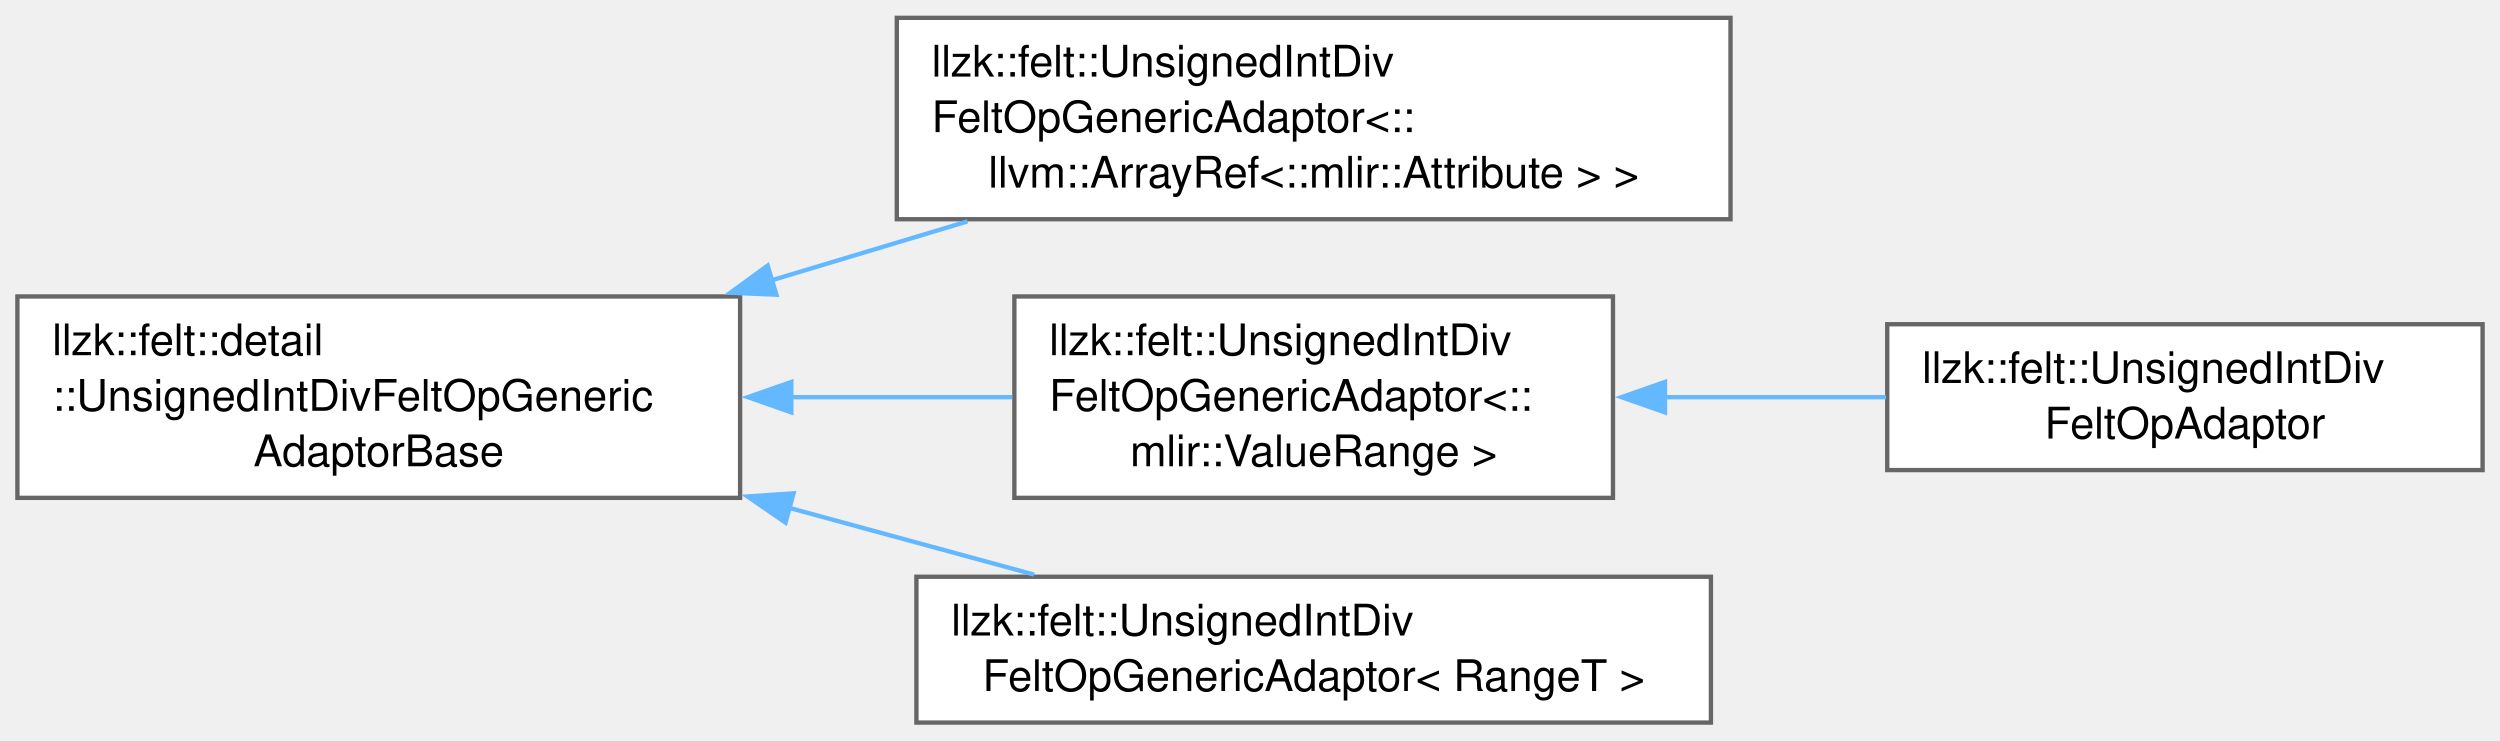
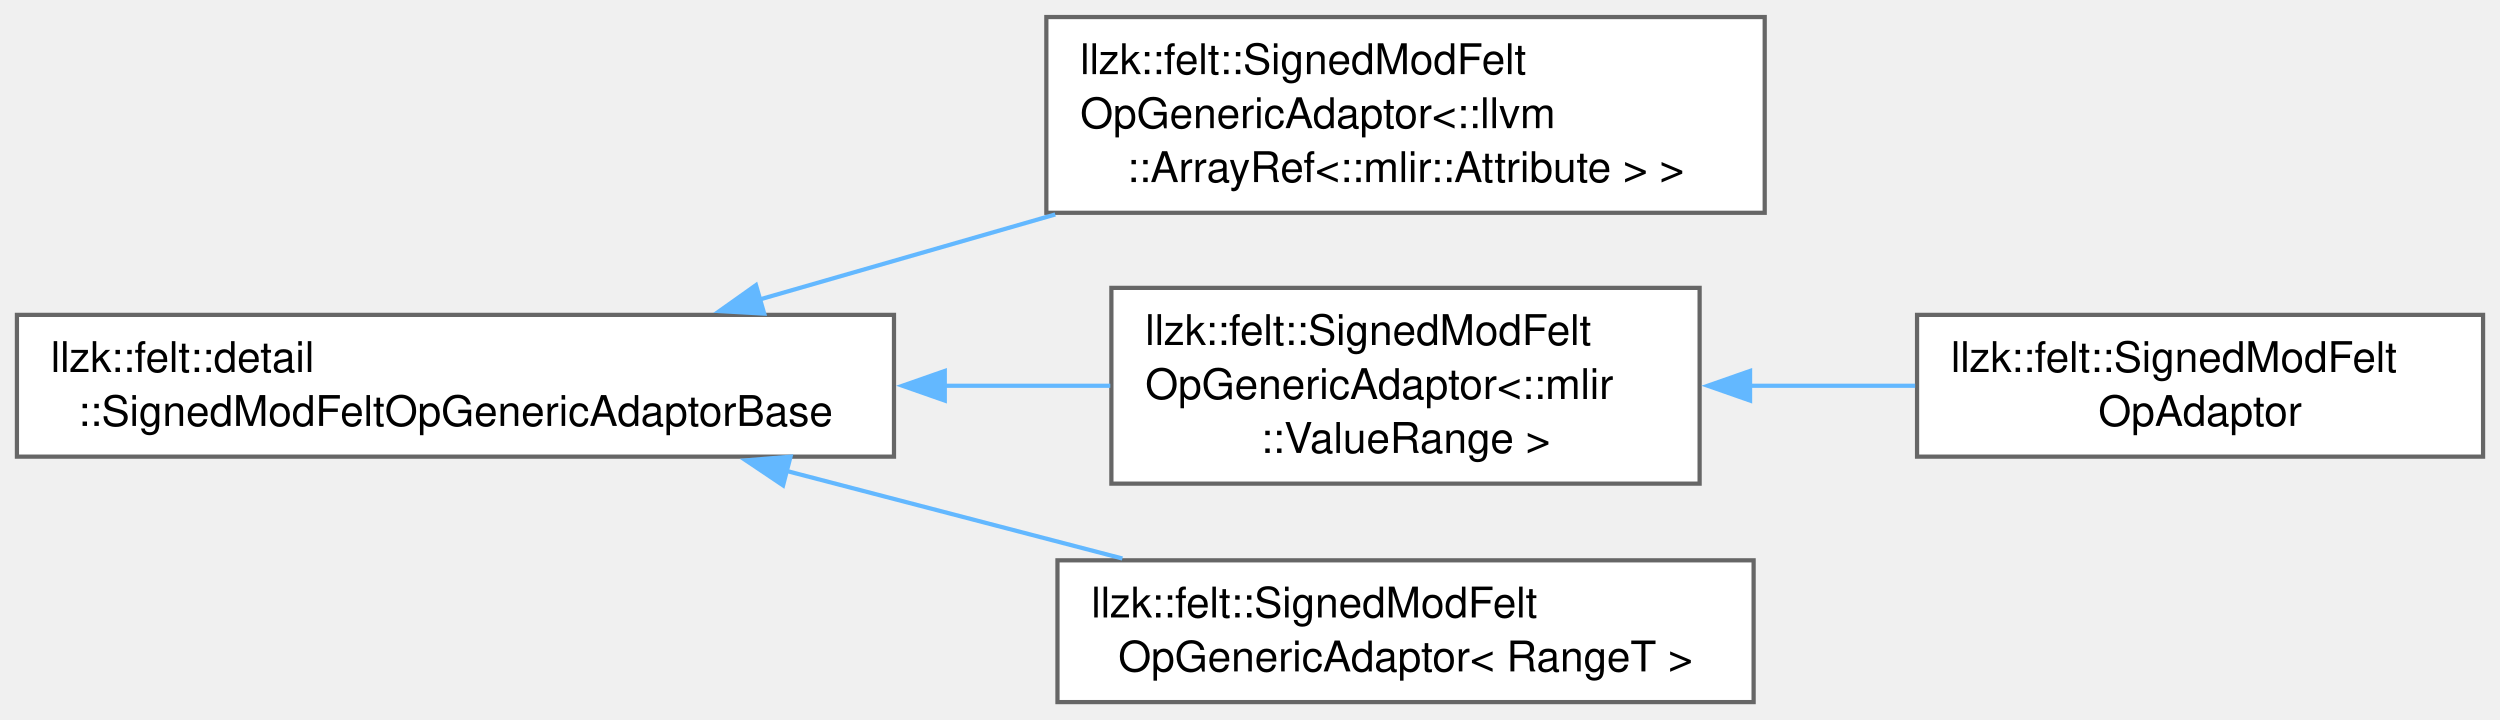
- <svg xmlns="http://www.w3.org/2000/svg" xmlns:xlink="http://www.w3.org/1999/xlink" width="574pt" height="170pt" viewBox="0.00 0.00 574.25 169.88">
+ <svg xmlns="http://www.w3.org/2000/svg" xmlns:xlink="http://www.w3.org/1999/xlink" width="591pt" height="170pt" viewBox="0.00 0.00 590.75 169.88">
  <g id="graph0" class="graph" transform="scale(1 1) rotate(0) translate(4 165.88)">
    <g id="Node000000" class="node">
      <g id="a_Node000000">
-         <a xlink:href="classllzk_1_1felt_1_1detail_1_1UnsignedIntDivFeltOpGenericAdaptorBase.html" target="_top" xlink:title=" ">
-           <polygon fill="white" stroke="#666666" points="166,-97.88 0,-97.88 0,-51.62 166,-51.62 166,-97.88" />
-           <text text-anchor="start" x="8" y="-84.38" font-family="Helvetica,sans-Serif" font-size="10.00">llzk::felt::detail</text>
-           <text text-anchor="start" x="8" y="-71.62" font-family="Helvetica,sans-Serif" font-size="10.00">::UnsignedIntDivFeltOpGeneric</text>
-           <text text-anchor="middle" x="83" y="-58.88" font-family="Helvetica,sans-Serif" font-size="10.00">AdaptorBase</text>
+         <a xlink:href="classllzk_1_1felt_1_1detail_1_1SignedModFeltOpGenericAdaptorBase.html" target="_top" xlink:title=" ">
+           <polygon fill="white" stroke="#666666" points="207.25,-91.5 0,-91.5 0,-58 207.25,-58 207.25,-91.5" />
+           <text text-anchor="start" x="8" y="-78" font-family="Helvetica,sans-Serif" font-size="10.00">llzk::felt::detail</text>
+           <text text-anchor="middle" x="103.62" y="-65.25" font-family="Helvetica,sans-Serif" font-size="10.00">::SignedModFeltOpGenericAdaptorBase</text>
        </a>
      </g>
    </g>
    <g id="Node000001" class="node">
      <g id="a_Node000001">
-         <a xlink:href="classllzk_1_1felt_1_1UnsignedIntDivFeltOpGenericAdaptor.html" target="_top" xlink:title=" ">
-           <polygon fill="white" stroke="#666666" points="393.5,-161.88 202,-161.88 202,-115.62 393.5,-115.62 393.5,-161.88" />
-           <text text-anchor="start" x="210" y="-148.38" font-family="Helvetica,sans-Serif" font-size="10.00">llzk::felt::UnsignedIntDiv</text>
-           <text text-anchor="start" x="210" y="-135.62" font-family="Helvetica,sans-Serif" font-size="10.00">FeltOpGenericAdaptor&lt;::</text>
-           <text text-anchor="middle" x="297.75" y="-122.88" font-family="Helvetica,sans-Serif" font-size="10.00">llvm::ArrayRef&lt;::mlir::Attribute &gt; &gt;</text>
+         <a xlink:href="classllzk_1_1felt_1_1SignedModFeltOpGenericAdaptor.html" target="_top" xlink:title=" ">
+           <polygon fill="white" stroke="#666666" points="413,-161.88 243.25,-161.88 243.25,-115.62 413,-115.62 413,-161.88" />
+           <text text-anchor="start" x="251.25" y="-148.38" font-family="Helvetica,sans-Serif" font-size="10.00">llzk::felt::SignedModFelt</text>
+           <text text-anchor="start" x="251.25" y="-135.62" font-family="Helvetica,sans-Serif" font-size="10.00">OpGenericAdaptor&lt;::llvm</text>
+           <text text-anchor="middle" x="328.12" y="-122.88" font-family="Helvetica,sans-Serif" font-size="10.00">::ArrayRef&lt;::mlir::Attribute &gt; &gt;</text>
        </a>
      </g>
    </g>
-     <g id="edge237_Node000000_Node000001" class="edge">
-       <g id="a_edge237_Node000000_Node000001">
+     <g id="edge229_Node000000_Node000001" class="edge">
+       <g id="a_edge229_Node000000_Node000001">
        <a xlink:title=" ">
-           <path fill="none" stroke="#63b8ff" d="M173.12,-101.56C188.11,-106.07 203.56,-110.72 218.25,-115.13" />
-           <polygon fill="#63b8ff" stroke="#63b8ff" points="174.35,-98.27 163.76,-98.74 172.33,-104.98 174.35,-98.27" />
+           <path fill="none" stroke="#63b8ff" d="M175.57,-95.16C197.78,-101.54 222.47,-108.65 245.36,-115.23" />
+           <polygon fill="#63b8ff" stroke="#63b8ff" points="176.58,-91.8 166,-92.4 174.64,-98.53 176.58,-91.8" />
        </a>
      </g>
    </g>
    <g id="Node000002" class="node">
      <g id="a_Node000002">
-         <a xlink:href="classllzk_1_1felt_1_1UnsignedIntDivFeltOpGenericAdaptor.html" target="_top" xlink:title=" ">
-           <polygon fill="white" stroke="#666666" points="366.5,-97.88 229,-97.88 229,-51.62 366.5,-51.62 366.5,-97.88" />
-           <text text-anchor="start" x="237" y="-84.38" font-family="Helvetica,sans-Serif" font-size="10.00">llzk::felt::UnsignedIntDiv</text>
-           <text text-anchor="start" x="237" y="-71.62" font-family="Helvetica,sans-Serif" font-size="10.00">FeltOpGenericAdaptor&lt;::</text>
-           <text text-anchor="middle" x="297.75" y="-58.88" font-family="Helvetica,sans-Serif" font-size="10.00">mlir::ValueRange &gt;</text>
+         <a xlink:href="classllzk_1_1felt_1_1SignedModFeltOpGenericAdaptor.html" target="_top" xlink:title=" ">
+           <polygon fill="white" stroke="#666666" points="397.62,-97.88 258.62,-97.88 258.62,-51.62 397.62,-51.62 397.62,-97.88" />
+           <text text-anchor="start" x="266.62" y="-84.38" font-family="Helvetica,sans-Serif" font-size="10.00">llzk::felt::SignedModFelt</text>
+           <text text-anchor="start" x="266.62" y="-71.62" font-family="Helvetica,sans-Serif" font-size="10.00">OpGenericAdaptor&lt;::mlir</text>
+           <text text-anchor="middle" x="328.12" y="-58.88" font-family="Helvetica,sans-Serif" font-size="10.00">::ValueRange &gt;</text>
        </a>
      </g>
    </g>
-     <g id="edge238_Node000000_Node000002" class="edge">
-       <g id="a_edge238_Node000000_Node000002">
+     <g id="edge230_Node000000_Node000002" class="edge">
+       <g id="a_edge230_Node000000_Node000002">
        <a xlink:title=" ">
-           <path fill="none" stroke="#63b8ff" d="M177.45,-74.75C194.62,-74.75 212.25,-74.75 228.5,-74.75" />
-           <polygon fill="#63b8ff" stroke="#63b8ff" points="177.77,-71.25 167.77,-74.75 177.77,-78.25 177.77,-71.25" />
+           <path fill="none" stroke="#63b8ff" d="M219.02,-74.75C232.46,-74.75 245.83,-74.75 258.36,-74.75" />
+           <polygon fill="#63b8ff" stroke="#63b8ff" points="219.25,-71.25 209.25,-74.75 219.25,-78.25 219.25,-71.25" />
        </a>
      </g>
    </g>
    <g id="Node000004" class="node">
      <g id="a_Node000004">
-         <a xlink:href="classllzk_1_1felt_1_1UnsignedIntDivFeltOpGenericAdaptor.html" target="_top" xlink:title=" ">
-           <polygon fill="white" stroke="#666666" points="389,-33.5 206.5,-33.5 206.5,0 389,0 389,-33.5" />
-           <text text-anchor="start" x="214.5" y="-20" font-family="Helvetica,sans-Serif" font-size="10.00">llzk::felt::UnsignedIntDiv</text>
-           <text text-anchor="middle" x="297.75" y="-7.25" font-family="Helvetica,sans-Serif" font-size="10.00">FeltOpGenericAdaptor&lt; RangeT &gt;</text>
+         <a xlink:href="classllzk_1_1felt_1_1SignedModFeltOpGenericAdaptor.html" target="_top" xlink:title=" ">
+           <polygon fill="white" stroke="#666666" points="410.38,-33.5 245.88,-33.5 245.88,0 410.38,0 410.38,-33.5" />
+           <text text-anchor="start" x="253.88" y="-20" font-family="Helvetica,sans-Serif" font-size="10.00">llzk::felt::SignedModFelt</text>
+           <text text-anchor="middle" x="328.12" y="-7.25" font-family="Helvetica,sans-Serif" font-size="10.00">OpGenericAdaptor&lt; RangeT &gt;</text>
        </a>
      </g>
    </g>
-     <g id="edge240_Node000000_Node000004" class="edge">
-       <g id="a_edge240_Node000000_Node000004">
+     <g id="edge232_Node000000_Node000004" class="edge">
+       <g id="a_edge232_Node000000_Node000004">
        <a xlink:title=" ">
-           <path fill="none" stroke="#63b8ff" d="M177.35,-49.3C196.33,-44.13 215.88,-38.8 233.52,-33.99" />
-           <polygon fill="#63b8ff" stroke="#63b8ff" points="176.44,-45.92 167.71,-51.93 178.28,-52.67 176.44,-45.92" />
+           <path fill="none" stroke="#63b8ff" d="M181.7,-54.66C207.61,-47.91 236.25,-40.44 261.22,-33.93" />
+           <polygon fill="#63b8ff" stroke="#63b8ff" points="181.04,-51.21 172.24,-57.12 182.8,-57.99 181.04,-51.21" />
        </a>
      </g>
    </g>
    <g id="Node000003" class="node">
      <g id="a_Node000003">
-         <a xlink:href="classllzk_1_1felt_1_1UnsignedIntDivFeltOpAdaptor.html" target="_top" xlink:title=" ">
-           <polygon fill="white" stroke="#666666" points="566.25,-91.5 429.5,-91.5 429.5,-58 566.25,-58 566.25,-91.5" />
-           <text text-anchor="start" x="437.5" y="-78" font-family="Helvetica,sans-Serif" font-size="10.00">llzk::felt::UnsignedIntDiv</text>
-           <text text-anchor="middle" x="497.88" y="-65.25" font-family="Helvetica,sans-Serif" font-size="10.00">FeltOpAdaptor</text>
+         <a xlink:href="classllzk_1_1felt_1_1SignedModFeltOpAdaptor.html" target="_top" xlink:title=" ">
+           <polygon fill="white" stroke="#666666" points="582.75,-91.5 449,-91.5 449,-58 582.75,-58 582.75,-91.5" />
+           <text text-anchor="start" x="457" y="-78" font-family="Helvetica,sans-Serif" font-size="10.00">llzk::felt::SignedModFelt</text>
+           <text text-anchor="middle" x="515.88" y="-65.25" font-family="Helvetica,sans-Serif" font-size="10.00">OpAdaptor</text>
        </a>
      </g>
    </g>
-     <g id="edge239_Node000002_Node000003" class="edge">
-       <g id="a_edge239_Node000002_Node000003">
+     <g id="edge231_Node000002_Node000003" class="edge">
+       <g id="a_edge231_Node000002_Node000003">
        <a xlink:title=" ">
-           <path fill="none" stroke="#63b8ff" d="M378.44,-74.75C395.28,-74.75 412.89,-74.75 429.24,-74.75" />
-           <polygon fill="#63b8ff" stroke="#63b8ff" points="378.45,-71.25 368.45,-74.75 378.45,-78.25 378.45,-71.25" />
+           <path fill="none" stroke="#63b8ff" d="M409.4,-74.75C422.46,-74.75 435.87,-74.75 448.55,-74.75" />
+           <polygon fill="#63b8ff" stroke="#63b8ff" points="409.54,-71.25 399.54,-74.75 409.54,-78.25 409.54,-71.25" />
        </a>
      </g>
    </g>
  </g>
</svg>
